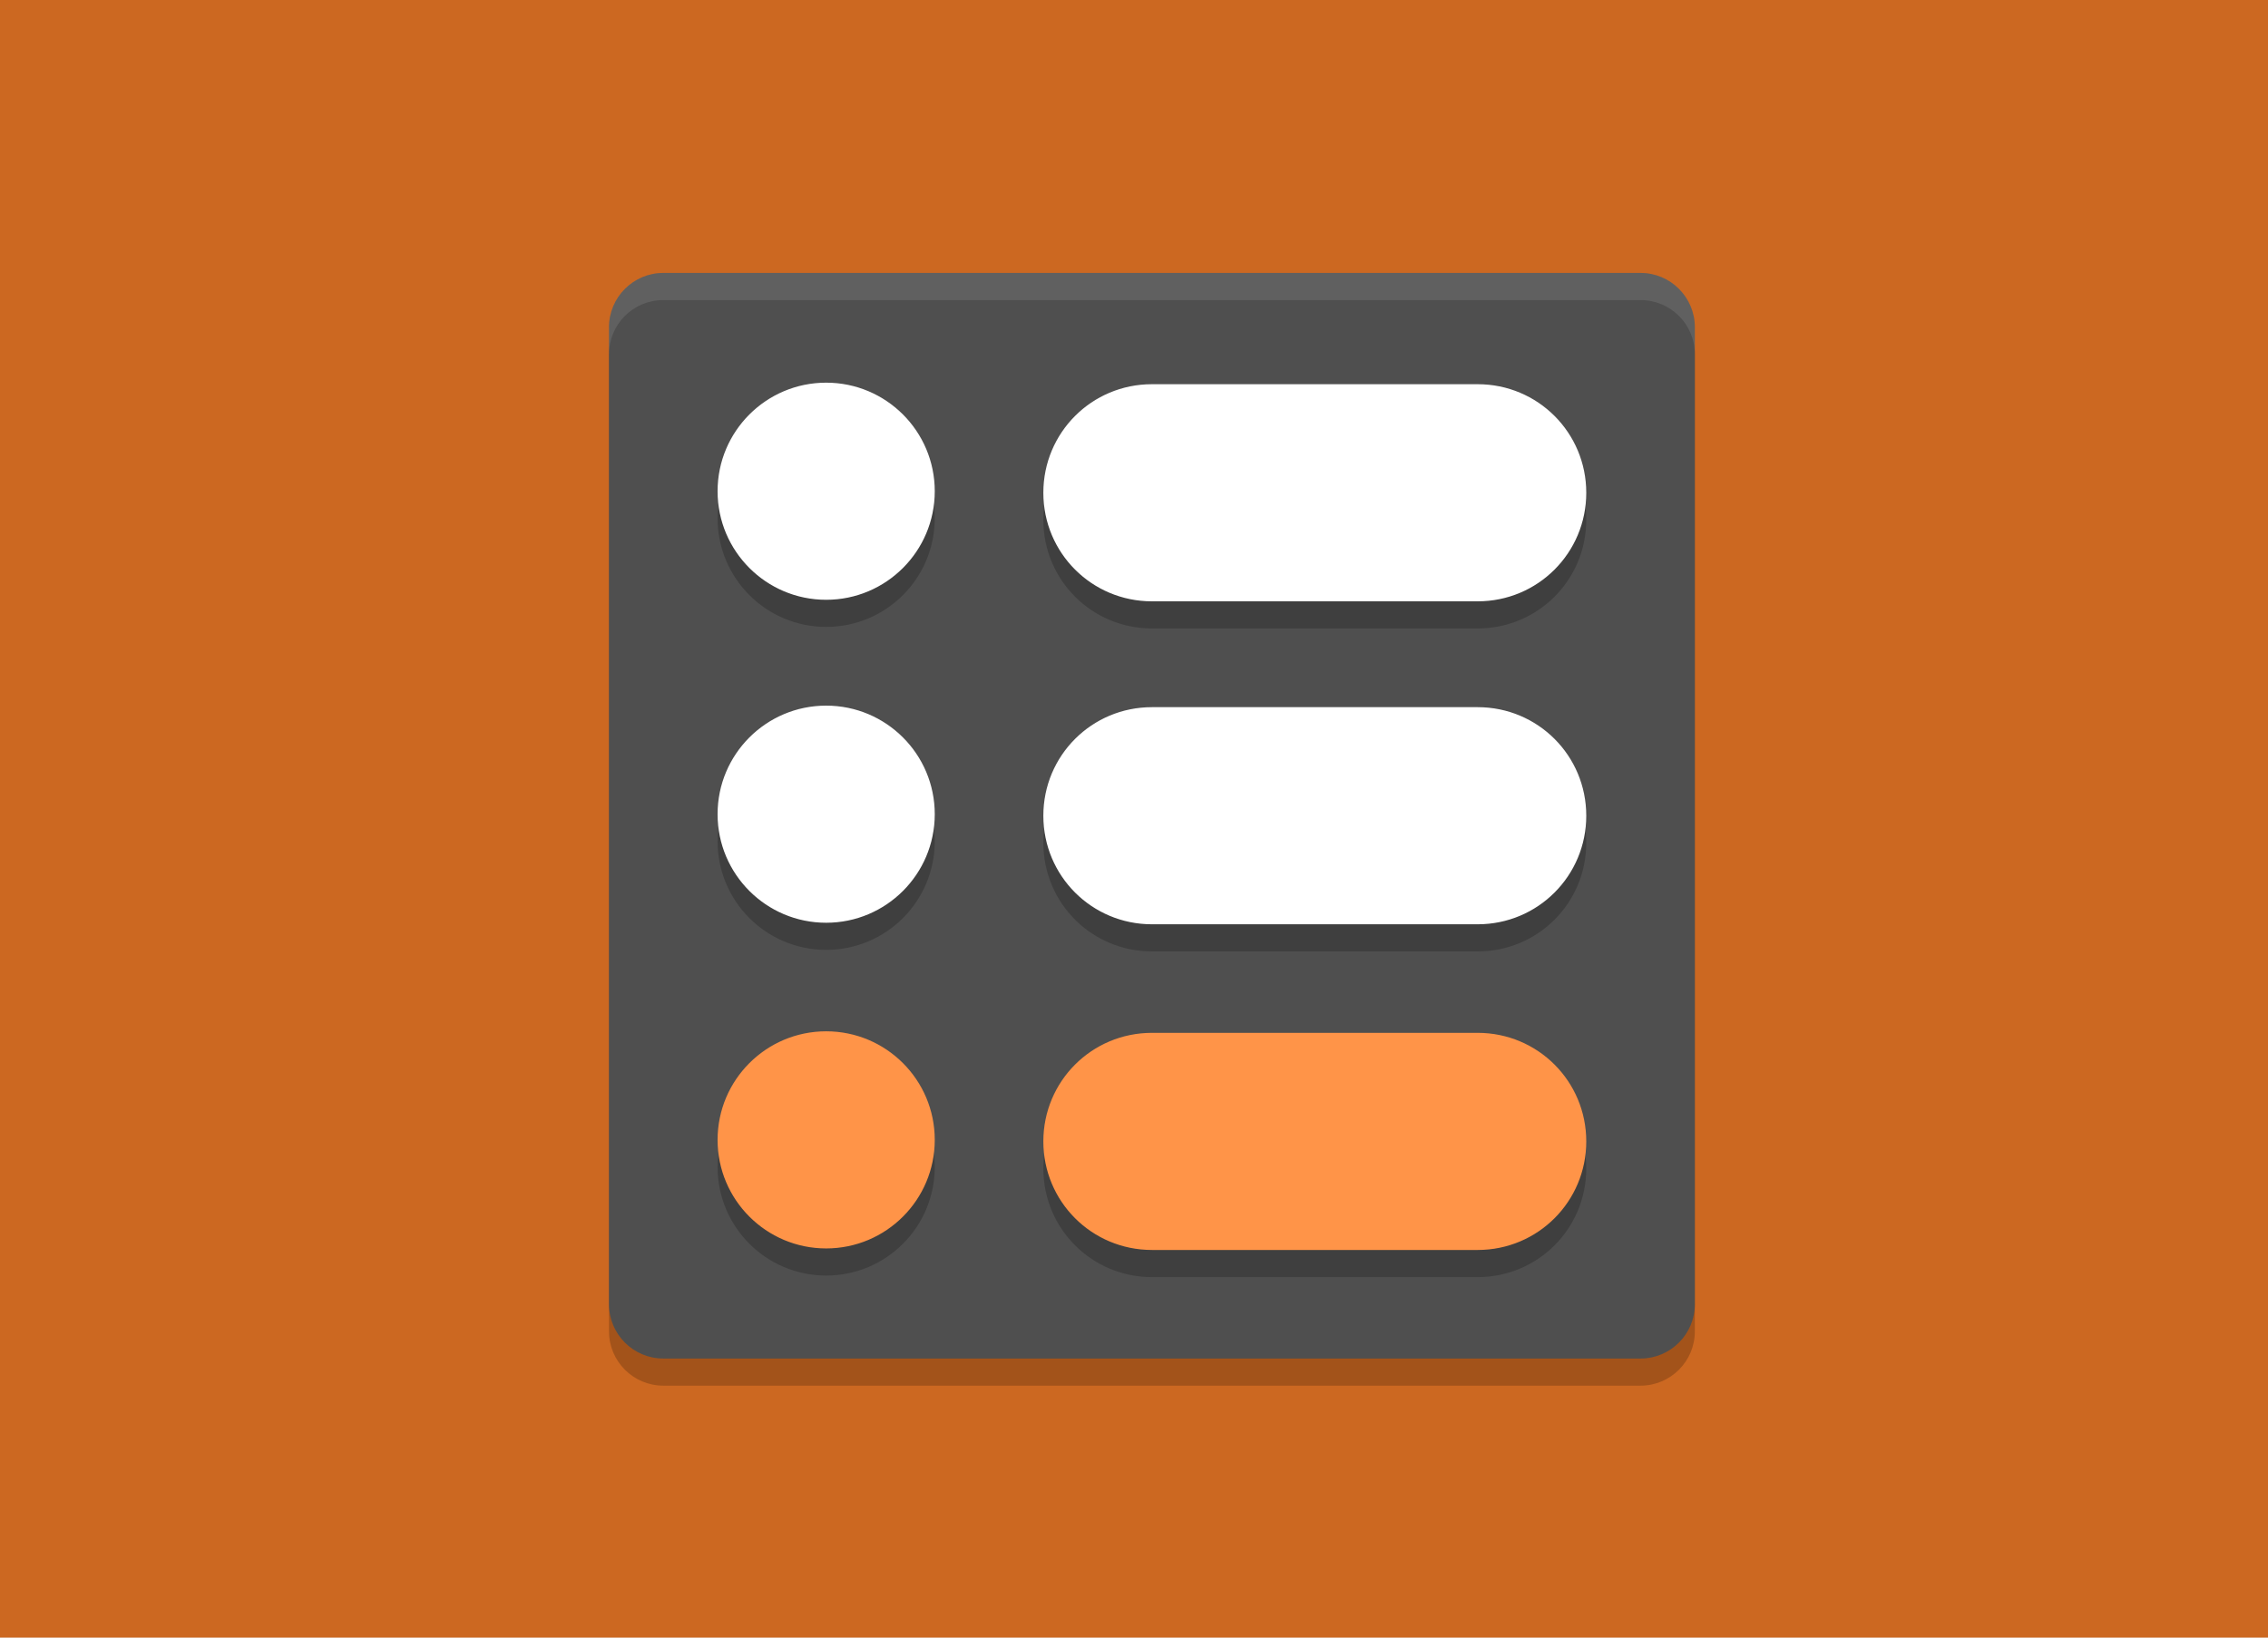
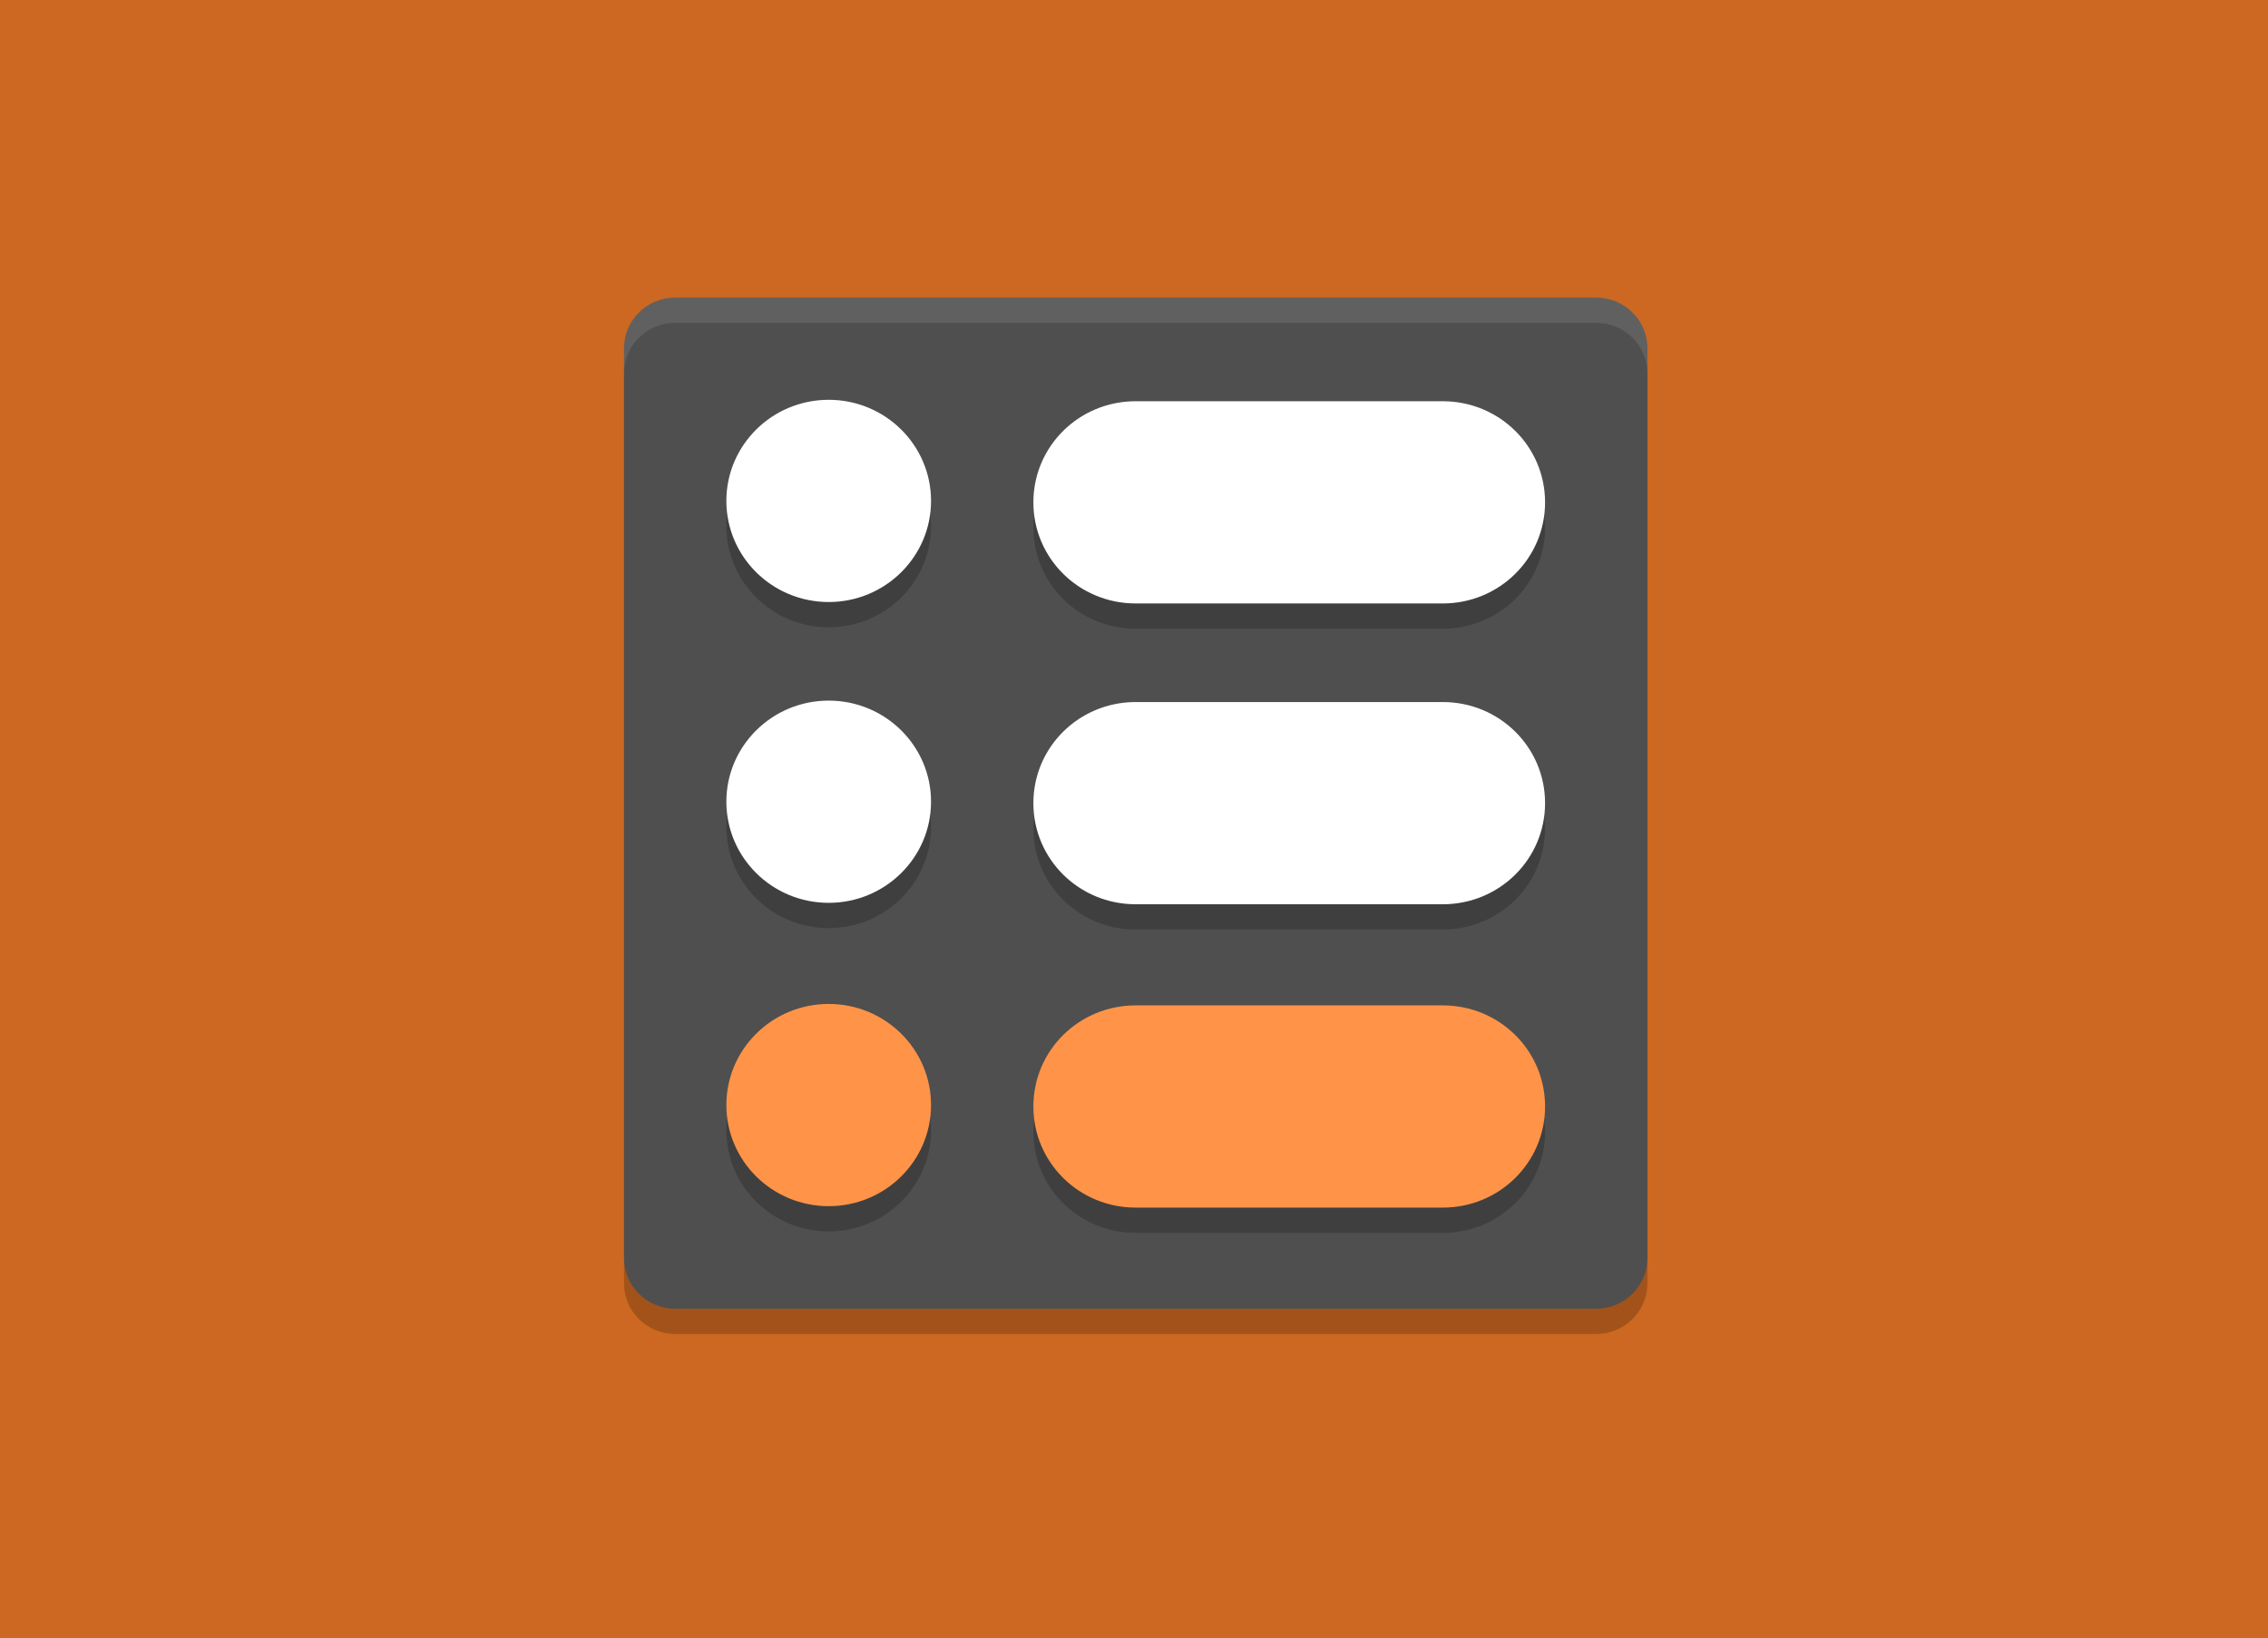
- <svg xmlns="http://www.w3.org/2000/svg" style="isolation:isolate" viewBox="0 0 180 130" width="180pt" height="130pt">
-   <defs>
+ <svg xmlns="http://www.w3.org/2000/svg" style="isolation:isolate" viewBox="0 0 180 130" width="180pt" height="130pt" version="1.1" id="svg35">
+   <defs id="defs5">
    <clipPath id="_clipPath_pPNOtSMD2MJgs4IWQMjcvGFQZUnvkpRl">
-       <rect width="180" height="130" />
+       <rect width="180" height="130" id="rect2" />
    </clipPath>
  </defs>
-   <g clip-path="url(#_clipPath_pPNOtSMD2MJgs4IWQMjcvGFQZUnvkpRl)">
-     <rect x="-0.945" y="-1.083" width="182.162" height="131.689" transform="matrix(1,0,0,1,0,0)" fill="rgb(204,104,33)" vector-effect="non-scaling-stroke" stroke-width="1.022" stroke="rgb(255,255,255)" stroke-linejoin="miter" stroke-linecap="butt" stroke-miterlimit="2" />
-     <g>
-       <g style="mix-blend-mode:normal;" opacity="0.2">
-         <path d="M 52.642 23.821 L 130.203 23.821 C 132.581 23.821 134.512 25.752 134.512 28.13 L 134.512 105.691 C 134.512 108.069 132.581 110 130.203 110 L 52.642 110 C 50.264 110 48.333 108.069 48.333 105.691 L 48.333 28.13 C 48.333 25.752 50.264 23.821 52.642 23.821 Z" style="stroke:none;fill:#000000;stroke-miterlimit:10;" />
-       </g>
-       <path d="M 52.642 21.667 L 130.203 21.667 C 132.581 21.667 134.512 23.597 134.512 25.976 L 134.512 103.537 C 134.512 105.915 132.581 107.846 130.203 107.846 L 52.642 107.846 C 50.264 107.846 48.333 105.915 48.333 103.537 L 48.333 25.976 C 48.333 23.597 50.264 21.667 52.642 21.667 Z" style="stroke:none;fill:#4F4F4F;stroke-miterlimit:10;" />
-       <g opacity="0.1">
-         <path d=" M 52.642 21.667 C 50.255 21.667 48.333 23.588 48.333 25.976 L 48.333 28.13 C 48.333 25.743 50.255 23.821 52.642 23.821 L 130.203 23.821 C 132.59 23.821 134.512 25.743 134.512 28.13 L 134.512 25.976 C 134.512 23.588 132.59 21.667 130.203 21.667 L 52.642 21.667 Z " fill="rgb(255,255,255)" />
-       </g>
-       <g opacity="0.2">
-         <path d=" M 65.569 32.532 C 60.81 32.532 56.951 36.39 56.951 41.149 C 56.951 45.909 60.81 49.767 65.569 49.767 C 70.329 49.767 74.187 45.909 74.187 41.149 C 74.187 36.39 70.329 32.532 65.569 32.532 Z  M 91.423 32.654 C 86.648 32.654 82.805 36.497 82.805 41.272 C 82.805 46.046 86.648 49.889 91.423 49.889 L 117.276 49.889 C 122.051 49.889 125.894 46.046 125.894 41.272 C 125.894 36.497 122.051 32.654 117.276 32.654 L 91.423 32.654 Z  M 65.569 58.171 C 60.81 58.171 56.951 62.029 56.951 66.789 C 56.951 71.548 60.81 75.406 65.569 75.406 C 70.329 75.406 74.187 71.548 74.187 66.789 C 74.187 62.029 70.329 58.171 65.569 58.171 Z  M 91.423 58.293 C 86.648 58.293 82.805 62.136 82.805 66.911 C 82.805 71.685 86.648 75.528 91.423 75.528 L 117.276 75.528 C 122.051 75.528 125.894 71.685 125.894 66.911 C 125.894 62.136 122.051 58.293 117.276 58.293 L 91.423 58.293 Z  M 65.569 84.024 C 60.81 84.024 56.951 87.883 56.951 92.642 C 56.951 97.402 60.81 101.26 65.569 101.26 C 70.329 101.26 74.187 97.402 74.187 92.642 C 74.187 87.883 70.329 84.024 65.569 84.024 Z  M 91.423 84.146 C 86.648 84.146 82.805 87.99 82.805 92.764 C 82.805 97.539 86.648 101.382 91.423 101.382 L 117.276 101.382 C 122.051 101.382 125.894 97.539 125.894 92.764 C 125.894 87.99 122.051 84.146 117.276 84.146 L 91.423 84.146 Z " fill="rgb(0,0,0)" />
-       </g>
-       <g>
-         <path d=" M 65.569 56.016 C 60.81 56.016 56.951 59.875 56.951 64.634 C 56.951 69.394 60.81 73.252 65.569 73.252 C 70.329 73.252 74.187 69.394 74.187 64.634 C 74.187 59.875 70.329 56.016 65.569 56.016 Z  M 91.423 56.138 C 86.648 56.138 82.805 59.982 82.805 64.756 C 82.805 69.53 86.648 73.374 91.423 73.374 L 117.276 73.374 C 122.051 73.374 125.894 69.53 125.894 64.756 C 125.894 59.982 122.051 56.138 117.276 56.138 L 91.423 56.138 Z " fill="rgb(255,255,255)" />
-         <path d=" M 65.569 81.87 C 60.81 81.87 56.951 85.728 56.951 90.488 C 56.951 95.247 60.81 99.106 65.569 99.106 C 70.329 99.106 74.187 95.247 74.187 90.488 C 74.187 85.728 70.329 81.87 65.569 81.87 Z  M 91.423 81.992 C 86.648 81.992 82.805 85.835 82.805 90.61 C 82.805 95.384 86.648 99.228 91.423 99.228 L 117.276 99.228 C 122.051 99.228 125.894 95.384 125.894 90.61 C 125.894 85.835 122.051 81.992 117.276 81.992 L 91.423 81.992 Z " fill="rgb(255,148,72)" />
-         <path d=" M 65.569 30.378 C 60.81 30.378 56.951 34.236 56.951 38.996 C 56.951 43.755 60.81 47.614 65.569 47.614 C 70.329 47.614 74.187 43.755 74.187 38.996 C 74.187 34.236 70.329 30.378 65.569 30.378 Z  M 91.423 30.5 C 86.648 30.5 82.805 34.344 82.805 39.118 C 82.805 43.892 86.648 47.736 91.423 47.736 L 117.276 47.736 C 122.051 47.736 125.894 43.892 125.894 39.118 C 125.894 34.344 122.051 30.5 117.276 30.5 L 91.423 30.5 Z " fill="rgb(255,255,255)" />
-       </g>
+   <rect style="vector-effect:non-scaling-stroke;fill:#cc6821;stroke:#ffffff;stroke-width:1.022;stroke-linecap:butt;stroke-linejoin:miter;stroke-miterlimit:2" id="rect7" stroke-miterlimit="2" height="131.689" width="182.162" y="-1.083" x="-0.945" />
+   <g id="g31" transform="matrix(0.9424729,0,0,0.9314036,3.972772,3.443936)">
+     <g id="g11" style="opacity:0.2;mix-blend-mode:normal">
+       <path id="path9" style="fill:#000000;stroke:none;stroke-miterlimit:10" d="m 52.642,23.821 h 77.561 c 2.378,0 4.309,1.931 4.309,4.309 v 77.561 c 0,2.378 -1.931,4.309 -4.309,4.309 H 52.642 c -2.378,0 -4.309,-1.931 -4.309,-4.309 V 28.13 c 0,-2.378 1.931,-4.309 4.309,-4.309 z" />
+     </g>
+     <path id="path13" style="fill:#4f4f4f;stroke:none;stroke-miterlimit:10" d="m 52.642,21.667 h 77.561 c 2.378,0 4.309,1.93 4.309,4.309 v 77.561 c 0,2.378 -1.931,4.309 -4.309,4.309 H 52.642 c -2.378,0 -4.309,-1.931 -4.309,-4.309 V 25.976 c 0,-2.379 1.931,-4.309 4.309,-4.309 z" />
+     <g style="opacity:0.1" id="g17">
+       <path style="fill:#ffffff" id="path15" d="m 52.642,21.667 c -2.387,0 -4.309,1.921 -4.309,4.309 v 2.154 c 0,-2.387 1.922,-4.309 4.309,-4.309 h 77.561 c 2.387,0 4.309,1.922 4.309,4.309 v -2.154 c 0,-2.388 -1.922,-4.309 -4.309,-4.309 z" />
+     </g>
+     <g style="opacity:0.2" id="g21">
+       <path style="fill:#000000" id="path19" d="m 65.569,32.532 c -4.759,0 -8.618,3.858 -8.618,8.617 0,4.76 3.859,8.618 8.618,8.618 4.76,0 8.618,-3.858 8.618,-8.618 0,-4.759 -3.858,-8.617 -8.618,-8.617 z m 25.854,0.122 c -4.775,0 -8.618,3.843 -8.618,8.618 0,4.774 3.843,8.617 8.618,8.617 h 25.853 c 4.775,0 8.618,-3.843 8.618,-8.617 0,-4.775 -3.843,-8.618 -8.618,-8.618 z M 65.569,58.171 c -4.759,0 -8.618,3.858 -8.618,8.618 0,4.759 3.859,8.617 8.618,8.617 4.76,0 8.618,-3.858 8.618,-8.617 0,-4.76 -3.858,-8.618 -8.618,-8.618 z m 25.854,0.122 c -4.775,0 -8.618,3.843 -8.618,8.618 0,4.774 3.843,8.617 8.618,8.617 h 25.853 c 4.775,0 8.618,-3.843 8.618,-8.617 0,-4.775 -3.843,-8.618 -8.618,-8.618 z M 65.569,84.024 c -4.759,0 -8.618,3.859 -8.618,8.618 0,4.76 3.859,8.618 8.618,8.618 4.76,0 8.618,-3.858 8.618,-8.618 0,-4.759 -3.858,-8.618 -8.618,-8.618 z m 25.854,0.122 c -4.775,0 -8.618,3.844 -8.618,8.618 0,4.775 3.843,8.618 8.618,8.618 h 25.853 c 4.775,0 8.618,-3.843 8.618,-8.618 0,-4.774 -3.843,-8.618 -8.618,-8.618 z" />
+     </g>
+     <g id="g29">
+       <path style="fill:#ffffff" id="path23" d="m 65.569,56.016 c -4.759,0 -8.618,3.859 -8.618,8.618 0,4.76 3.859,8.618 8.618,8.618 4.76,0 8.618,-3.858 8.618,-8.618 0,-4.759 -3.858,-8.618 -8.618,-8.618 z m 25.854,0.122 c -4.775,0 -8.618,3.844 -8.618,8.618 0,4.774 3.843,8.618 8.618,8.618 h 25.853 c 4.775,0 8.618,-3.844 8.618,-8.618 0,-4.774 -3.843,-8.618 -8.618,-8.618 z" />
+       <path style="fill:#ff9448" id="path25" d="m 65.569,81.87 c -4.759,0 -8.618,3.858 -8.618,8.618 0,4.759 3.859,8.618 8.618,8.618 4.76,0 8.618,-3.859 8.618,-8.618 0,-4.76 -3.858,-8.618 -8.618,-8.618 z m 25.854,0.122 c -4.775,0 -8.618,3.843 -8.618,8.618 0,4.774 3.843,8.618 8.618,8.618 h 25.853 c 4.775,0 8.618,-3.844 8.618,-8.618 0,-4.775 -3.843,-8.618 -8.618,-8.618 z" />
+       <path style="fill:#ffffff" id="path27" d="m 65.569,30.378 c -4.759,0 -8.618,3.858 -8.618,8.618 0,4.759 3.859,8.618 8.618,8.618 4.76,0 8.618,-3.859 8.618,-8.618 0,-4.76 -3.858,-8.618 -8.618,-8.618 z M 91.423,30.5 c -4.775,0 -8.618,3.844 -8.618,8.618 0,4.774 3.843,8.618 8.618,8.618 h 25.853 c 4.775,0 8.618,-3.844 8.618,-8.618 0,-4.774 -3.843,-8.618 -8.618,-8.618 z" />
    </g>
  </g>
</svg>
